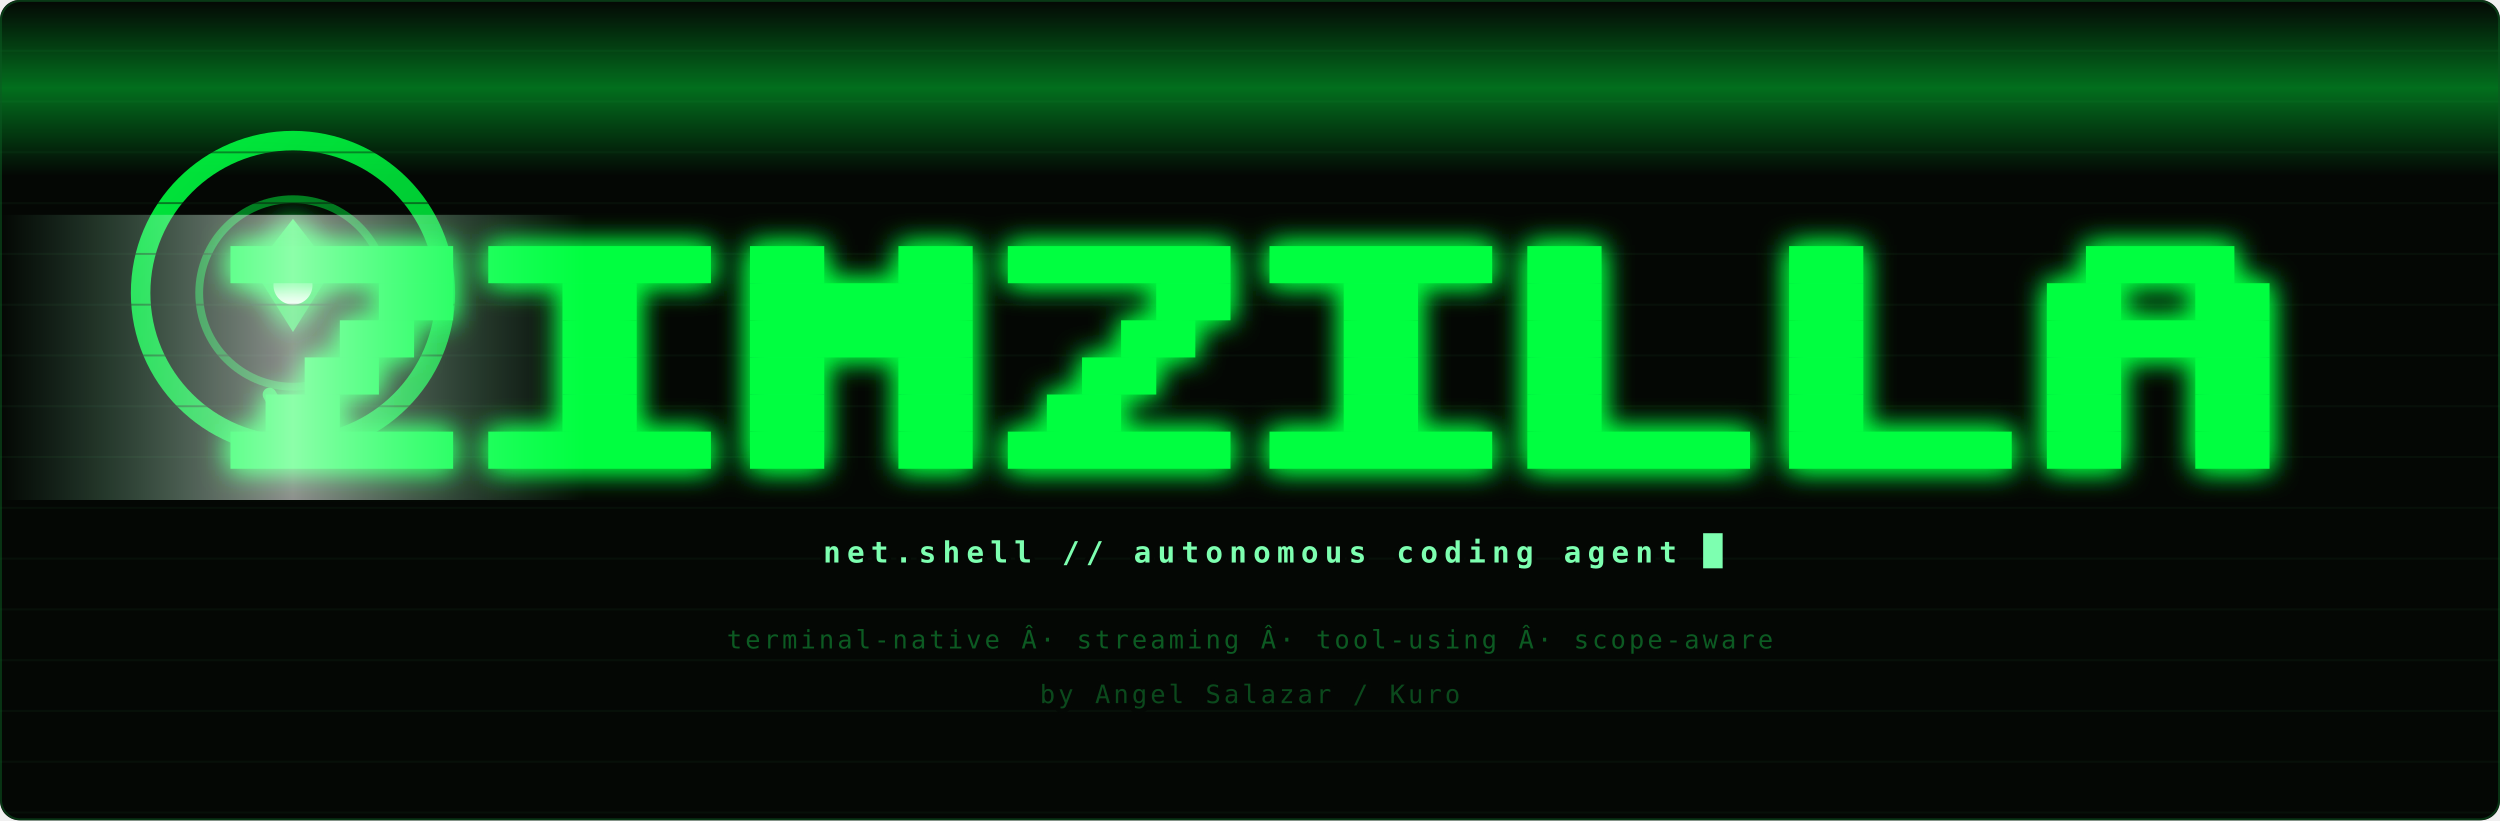
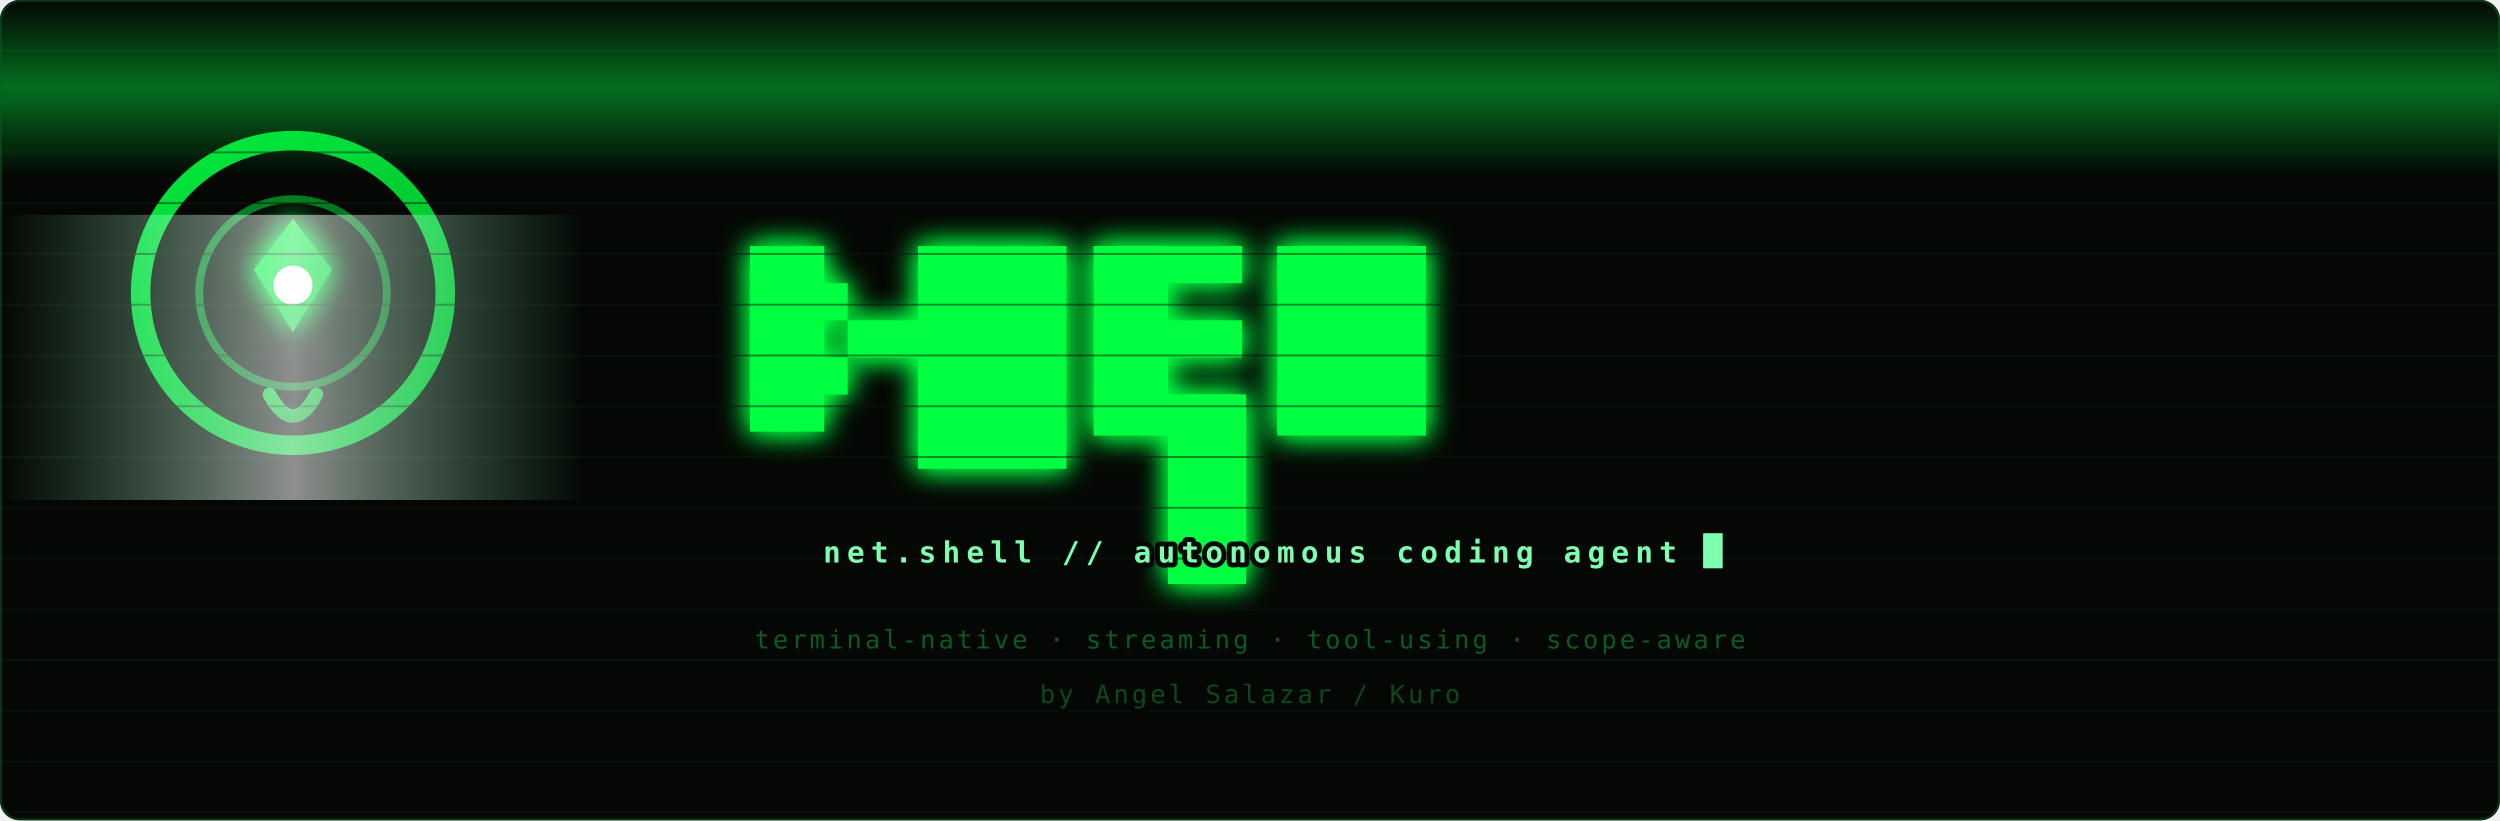
<svg xmlns="http://www.w3.org/2000/svg" viewBox="0 0 1280 420" width="1280" height="420" role="img" aria-label="KURO">
  <defs>
    <filter id="glow" x="-40%" y="-40%" width="180%" height="180%">
      <feGaussianBlur stdDeviation="7" result="b" />
      <feMerge>
        <feMergeNode in="b" />
        <feMergeNode in="b" />
        <feMergeNode in="SourceGraphic" />
      </feMerge>
    </filter>
    <linearGradient id="kuroGrad" x1="0%" y1="0%" x2="100%" y2="100%">
      <stop offset="0%" stop-color="#00ff41" />
      <stop offset="100%" stop-color="#00cc33" />
    </linearGradient>
    <linearGradient id="rainfade" x1="0" y1="0" x2="0" y2="1">
      <stop offset="0%" stop-color="#00ff41" stop-opacity="0.9" />
      <stop offset="100%" stop-color="#00ff41" stop-opacity="0.04" />
    </linearGradient>
    <linearGradient id="band" x1="0" y1="0" x2="1" y2="0">
      <stop offset="0%" stop-color="#7dffb0" stop-opacity="0" />
      <stop offset="50%" stop-color="#ffffff" stop-opacity="0.55" />
      <stop offset="100%" stop-color="#7dffb0" stop-opacity="0" />
    </linearGradient>
    <linearGradient id="scan" x1="0" y1="0" x2="0" y2="1">
      <stop offset="0%" stop-color="#00ff41" stop-opacity="0" />
      <stop offset="50%" stop-color="#00ff41" stop-opacity="0.42" />
      <stop offset="100%" stop-color="#00ff41" stop-opacity="0" />
    </linearGradient>
    <clipPath id="frame">
      <rect x="0" y="0" width="1280" height="420" rx="10" />
    </clipPath>
  </defs>
  <style>
    .rain { font: 16px ui-monospace, Menlo, Consolas, monospace;
             fill: url(#rainfade); animation: fall linear infinite; }
    @keyframes fall { from { transform: translateY(0); } to { transform: translateY(690px); } }

    /* Base state is fully visible; the loop only dips it briefly. */
    .gl rect { fill: #00ff41;
                animation: flicker 7s steps(1,end) infinite; }
    @keyframes flicker {
      0%, 88%   { opacity: 1; }
      89%       { opacity: 0.62; }
      90%       { opacity: 1; }
      91%       { opacity: 0.38; }
      92%, 100% { opacity: 1; }
    }

    .halo { animation: halo 3.6s ease-in-out infinite; }
    @keyframes halo { 0%,100% { opacity: .45; } 50% { opacity: .95; } }

    .band { animation: band 3.8s cubic-bezier(.4,0,.2,1) infinite; }
    @keyframes band { 0% { transform: translateX(-1280px); }
                       55%,100% { transform: translateX(1280px); } }

    .sweep { animation: sweep 5.4s linear infinite; }
    @keyframes sweep { 0% { transform: translateY(-90px); } 100% { transform: translateY(510px); } }

    .cur { animation: blink 1.05s steps(1,end) infinite; }
    @keyframes blink { 0%,49% { opacity: 1; } 50%,100% { opacity: 0; } }

    .tag, .meta { paint-order: stroke; stroke: #040704; stroke-width: 5;
                   stroke-linejoin: round; }
    .tag { font: 600 15px ui-monospace, Menlo, Consolas, monospace;
            letter-spacing: 3.2px; fill: #7dffb0; }
    .meta { font: 13px ui-monospace, Menlo, Consolas, monospace;
             letter-spacing: 1.6px; fill: #0c5a22; }

    @media (prefers-reduced-motion: reduce) {
      .rain, .gl rect, .band, .sweep, .cur, .halo { animation: none; }
    }
  </style>
  <g clip-path="url(#frame)">
    <rect width="1280" height="420" fill="#040704" />
    <g transform="translate(60, 60)">
      <circle cx="90" cy="90" r="78" fill="none" stroke="url(#kuroGrad)" stroke-width="10" opacity="0.9" />
      <circle cx="90" cy="90" r="48" fill="none" stroke="url(#kuroGrad)" stroke-width="4" opacity="0.5" />
      <path d="M 90 52 Q 90 52 70 78 L 90 110 L 110 78 Q 110 78 90 52 Z" fill="url(#kuroGrad)" filter="url(#glow)" />
      <circle cx="90" cy="86" r="10" fill="#ffffff" />
      <path d="M 78 142 Q 90 164 102 142" fill="none" stroke="url(#kuroGrad)" stroke-width="7" stroke-linecap="round" opacity="0.8" />
    </g>
+     <g filter="url(#glow)" class="halo">
+       <g class="gl" style="animation-delay:0.00s">
+         <rect x="384" y="126" width="38" height="19" />
+         <rect x="384" y="164" width="38" height="19" />
+         <rect x="384" y="202" width="38" height="19" />
+         <rect x="384" y="145" width="50" height="19" />
+         <rect x="434" y="164" width="50" height="19" />
+         <rect x="384" y="183" width="50" height="19" />
+       </g>
+       <g class="gl" style="animation-delay:0.11s">
+         <rect x="470" y="126" width="38" height="97" />
+         <rect x="508" y="126" width="38" height="97" />
+         <rect x="470" y="221" width="76" height="19" />
+       </g>
+       <g class="gl" style="animation-delay:0.22s">
+         <rect x="560" y="126" width="38" height="97" />
+         <rect x="560" y="126" width="76" height="19" />
+         <rect x="560" y="164" width="76" height="19" />
+         <rect x="560" y="202" width="76" height="19" />
+         <rect x="598" y="202" width="40" height="97" />
+       </g>
+       <g class="gl" style="animation-delay:0.33s">
+         <rect x="654" y="126" width="38" height="97" />
+         <rect x="692" y="126" width="38" height="97" />
+         <rect x="654" y="126" width="76" height="19" />
+         <rect x="654" y="202" width="76" height="19" />
+       </g>
+     </g>
    <g opacity="0.5">
      <line x1="0" y1="0" x2="1280" y2="0" stroke="#0a1a0d" />
      <line x1="0" y1="26" x2="1280" y2="26" stroke="#0a1a0d" />
      <line x1="0" y1="52" x2="1280" y2="52" stroke="#0a1a0d" />
      <line x1="0" y1="78" x2="1280" y2="78" stroke="#0a1a0d" />
      <line x1="0" y1="104" x2="1280" y2="104" stroke="#0a1a0d" />
      <line x1="0" y1="130" x2="1280" y2="130" stroke="#0a1a0d" />
      <line x1="0" y1="156" x2="1280" y2="156" stroke="#0a1a0d" />
      <line x1="0" y1="182" x2="1280" y2="182" stroke="#0a1a0d" />
      <line x1="0" y1="208" x2="1280" y2="208" stroke="#0a1a0d" />
      <line x1="0" y1="234" x2="1280" y2="234" stroke="#0a1a0d" />
      <line x1="0" y1="260" x2="1280" y2="260" stroke="#0a1a0d" />
      <line x1="0" y1="286" x2="1280" y2="286" stroke="#0a1a0d" />
      <line x1="0" y1="312" x2="1280" y2="312" stroke="#0a1a0d" />
      <line x1="0" y1="338" x2="1280" y2="338" stroke="#0a1a0d" />
      <line x1="0" y1="364" x2="1280" y2="364" stroke="#0a1a0d" />
      <line x1="0" y1="390" x2="1280" y2="390" stroke="#0a1a0d" />
      <line x1="0" y1="416" x2="1280" y2="416" stroke="#0a1a0d" />
    </g>
    <g opacity="0.32">
      <text class="rain" x="17" y="-150" style="animation-duration:7.95s;animation-delay:-2.37s">123B1612D</text>
      <text class="rain" x="55" y="-150" style="animation-duration:3.74s;animation-delay:-0.54s">D1371C171</text>
      <text class="rain" x="94" y="-150" style="animation-duration:7.52s;animation-delay:-1.74s">439536B32</text>
      <text class="rain" x="132" y="-150" style="animation-duration:3.69s;animation-delay:-1.24s">DAEEB9757</text>
      <text class="rain" x="161" y="-150" style="animation-duration:6.16s;animation-delay:-3.15s">AE923D5A4</text>
      <text class="rain" x="204" y="-150" style="animation-duration:5.42s;animation-delay:-5.77s">2AABFE228</text>
      <text class="rain" x="241" y="-150" style="animation-duration:6.75s;animation-delay:-0.39s">9E9CB0EB5</text>
      <text class="rain" x="280" y="-150" style="animation-duration:3.96s;animation-delay:-0.35s">947CCF25E</text>
      <text class="rain" x="314" y="-150" style="animation-duration:6.04s;animation-delay:-5.30s">D8DBC7425</text>
      <text class="rain" x="347" y="-150" style="animation-duration:4.51s;animation-delay:-1.40s">F58904DBA</text>
      <text class="rain" x="384" y="-150" style="animation-duration:6.71s;animation-delay:-3.09s">1ECCCC3FC</text>
      <text class="rain" x="419" y="-150" style="animation-duration:4.31s;animation-delay:-5.91s">E53A13043</text>
      <text class="rain" x="461" y="-150" style="animation-duration:6.35s;animation-delay:-0.42s">6C48BBF33</text>
      <text class="rain" x="500" y="-150" style="animation-duration:8.17s;animation-delay:-2.80s">F9243A8F5</text>
      <text class="rain" x="538" y="-150" style="animation-duration:3.51s;animation-delay:-5.71s">B40928B5B</text>
      <text class="rain" x="579" y="-150" style="animation-duration:4.47s;animation-delay:-3.25s">A767C76FB</text>
      <text class="rain" x="615" y="-150" style="animation-duration:3.54s;animation-delay:-0.17s">8F86BEBB2</text>
      <text class="rain" x="644" y="-150" style="animation-duration:3.89s;animation-delay:-2.82s">A6F0FB23C</text>
      <text class="rain" x="690" y="-150" style="animation-duration:6.82s;animation-delay:-1.20s">5DA2CEC25</text>
      <text class="rain" x="717" y="-150" style="animation-duration:8.17s;animation-delay:-0.17s">E4FB44003</text>
      <text class="rain" x="760" y="-150" style="animation-duration:7.00s;animation-delay:-0.84s">6608697A8</text>
      <text class="rain" x="797" y="-150" style="animation-duration:5.41s;animation-delay:-0.79s">BED440E50</text>
      <text class="rain" x="838" y="-150" style="animation-duration:7.24s;animation-delay:-1.03s">F31AF3176</text>
      <text class="rain" x="867" y="-150" style="animation-duration:3.60s;animation-delay:-0.59s">E02EA68EF</text>
      <text class="rain" x="908" y="-150" style="animation-duration:7.92s;animation-delay:-4.20s">86E4D3CEA</text>
      <text class="rain" x="938" y="-150" style="animation-duration:6.62s;animation-delay:-2.57s">6934B484E</text>
      <text class="rain" x="977" y="-150" style="animation-duration:6.98s;animation-delay:-0.56s">F575DCAD6</text>
      <text class="rain" x="1016" y="-150" style="animation-duration:4.93s;animation-delay:-4.33s">0AEE0CA92</text>
      <text class="rain" x="1049" y="-150" style="animation-duration:8.13s;animation-delay:-4.73s">32881584D</text>
      <text class="rain" x="1095" y="-150" style="animation-duration:7.33s;animation-delay:-1.55s">4FA2815D2</text>
      <text class="rain" x="1126" y="-150" style="animation-duration:7.90s;animation-delay:-3.81s">827283E0A</text>
      <text class="rain" x="1167" y="-150" style="animation-duration:5.41s;animation-delay:-5.49s">417358156</text>
      <text class="rain" x="1200" y="-150" style="animation-duration:6.42s;animation-delay:-3.19s">69E58B081</text>
      <text class="rain" x="1233" y="-150" style="animation-duration:3.49s;animation-delay:-3.03s">6F7E3DFC9</text>
    </g>
-     <g filter="url(#glow)" class="halo">
-       <g class="gl" style="animation-delay:0.00s">
-         <rect x="118" y="126" width="114" height="19" />
-         <rect x="194" y="145" width="38" height="19" />
-         <rect x="174" y="164" width="38" height="19" />
-         <rect x="156" y="183" width="38" height="19" />
-         <rect x="136" y="202" width="38" height="19" />
-         <rect x="118" y="221" width="114" height="19" />
-       </g>
-       <g class="gl" style="animation-delay:0.11s">
-         <rect x="250" y="126" width="114" height="19" />
-         <rect x="288" y="145" width="38" height="19" />
-         <rect x="288" y="164" width="38" height="19" />
-         <rect x="288" y="183" width="38" height="19" />
-         <rect x="288" y="202" width="38" height="19" />
-         <rect x="250" y="221" width="114" height="19" />
-       </g>
-       <g class="gl" style="animation-delay:0.22s">
-         <rect x="384" y="126" width="38" height="19" />
-         <rect x="460" y="126" width="38" height="19" />
-         <rect x="384" y="145" width="114" height="19" />
-         <rect x="384" y="164" width="114" height="19" />
-         <rect x="384" y="183" width="38" height="19" />
-         <rect x="460" y="183" width="38" height="19" />
-         <rect x="384" y="202" width="38" height="19" />
-         <rect x="460" y="202" width="38" height="19" />
-         <rect x="384" y="221" width="38" height="19" />
-         <rect x="460" y="221" width="38" height="19" />
-       </g>
-       <g class="gl" style="animation-delay:0.33s">
-         <rect x="516" y="126" width="114" height="19" />
-         <rect x="592" y="145" width="38" height="19" />
-         <rect x="574" y="164" width="38" height="19" />
-         <rect x="554" y="183" width="38" height="19" />
-         <rect x="536" y="202" width="38" height="19" />
-         <rect x="516" y="221" width="114" height="19" />
-       </g>
-       <g class="gl" style="animation-delay:0.44s">
-         <rect x="650" y="126" width="114" height="19" />
-         <rect x="688" y="145" width="38" height="19" />
-         <rect x="688" y="164" width="38" height="19" />
-         <rect x="688" y="183" width="38" height="19" />
-         <rect x="688" y="202" width="38" height="19" />
-         <rect x="650" y="221" width="114" height="19" />
-       </g>
-       <g class="gl" style="animation-delay:0.55s">
-         <rect x="782" y="126" width="38" height="19" />
-         <rect x="782" y="145" width="38" height="19" />
-         <rect x="782" y="164" width="38" height="19" />
-         <rect x="782" y="183" width="38" height="19" />
-         <rect x="782" y="202" width="38" height="19" />
-         <rect x="782" y="221" width="114" height="19" />
-       </g>
-       <g class="gl" style="animation-delay:0.66s">
-         <rect x="916" y="126" width="38" height="19" />
-         <rect x="916" y="145" width="38" height="19" />
-         <rect x="916" y="164" width="38" height="19" />
-         <rect x="916" y="183" width="38" height="19" />
-         <rect x="916" y="202" width="38" height="19" />
-         <rect x="916" y="221" width="114" height="19" />
-       </g>
-       <g class="gl" style="animation-delay:0.77s">
-         <rect x="1068" y="126" width="76" height="19" />
-         <rect x="1048" y="145" width="38" height="19" />
-         <rect x="1124" y="145" width="38" height="19" />
-         <rect x="1048" y="164" width="114" height="19" />
-         <rect x="1048" y="183" width="38" height="19" />
-         <rect x="1124" y="183" width="38" height="19" />
-         <rect x="1048" y="202" width="38" height="19" />
-         <rect x="1124" y="202" width="38" height="19" />
-         <rect x="1048" y="221" width="38" height="19" />
-         <rect x="1124" y="221" width="38" height="19" />
-       </g>
-     </g>
    <rect class="band" x="0" y="110" width="300" height="146" fill="url(#band)" style="mix-blend-mode:screen" />
    <rect class="sweep" x="0" y="0" width="1280" height="90" fill="url(#scan)" />
    <text class="tag" x="640" y="288" text-anchor="middle">net.shell // autonomous coding agent</text>
    <rect class="cur" x="872" y="273" width="10" height="18" fill="#7dffb0" />
-     <text class="meta" x="640" y="332" text-anchor="middle">terminal-native Â· streaming Â· tool-using Â· scope-aware</text>
+     <text class="meta" x="640" y="332" text-anchor="middle">terminal-native · streaming · tool-using · scope-aware</text>
    <text class="meta" x="640" y="360" text-anchor="middle" opacity="0.8">by Angel Salazar / Kuro</text>
    <rect x="0.5" y="0.5" width="1279" height="419" rx="10" fill="none" stroke="#0c5a22" stroke-opacity="0.55" />
  </g>
</svg>
